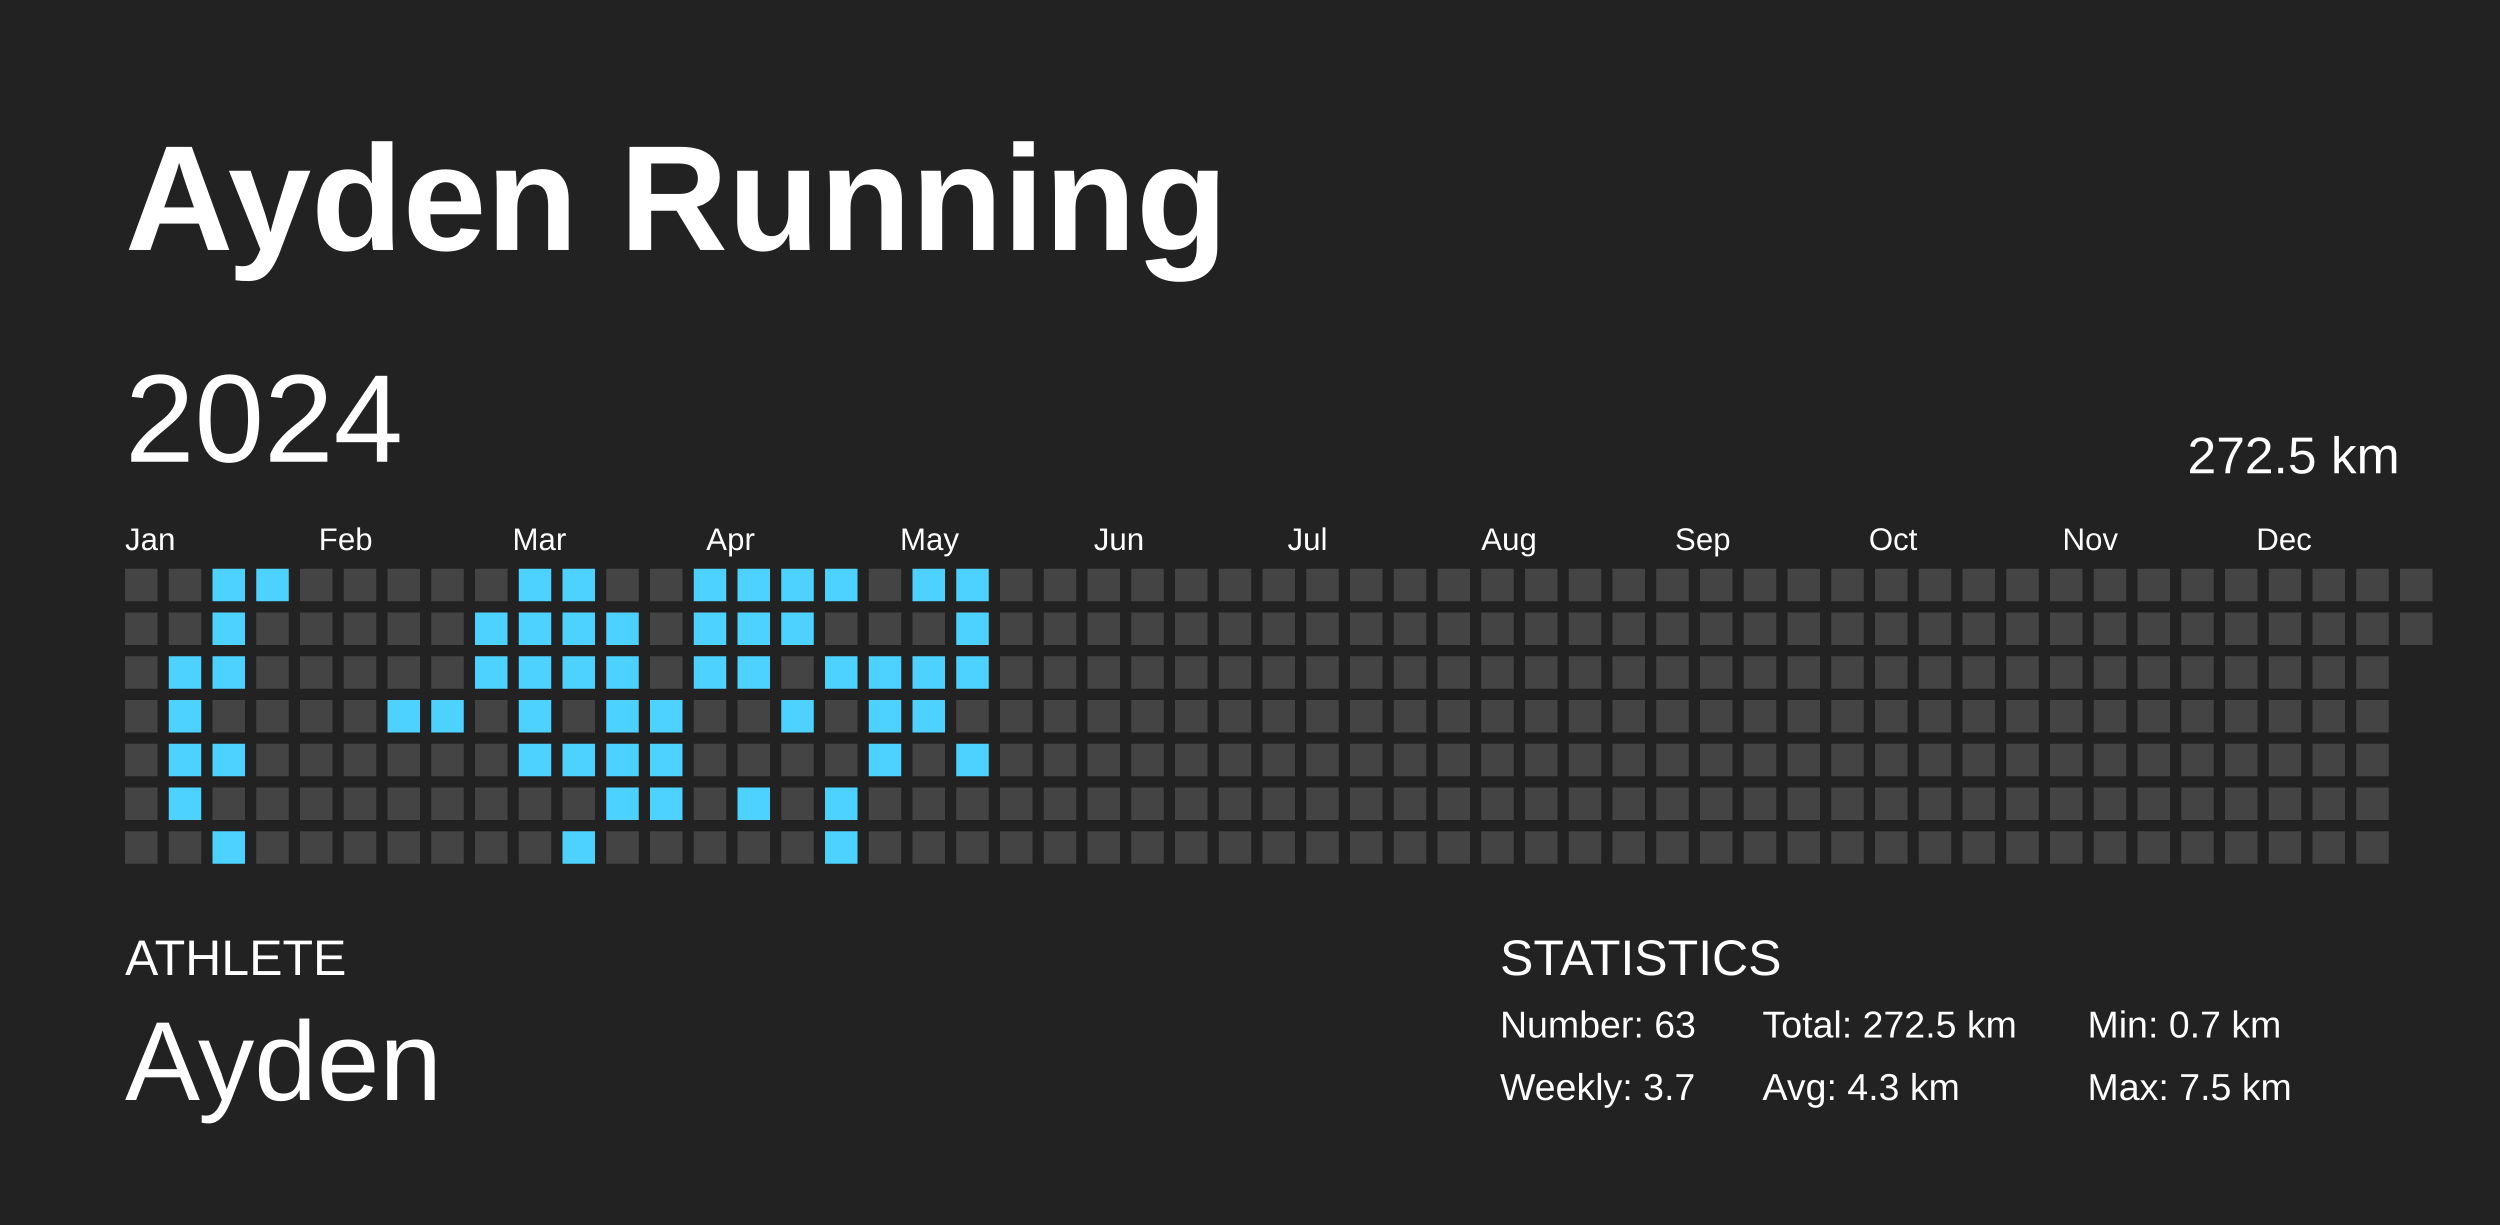
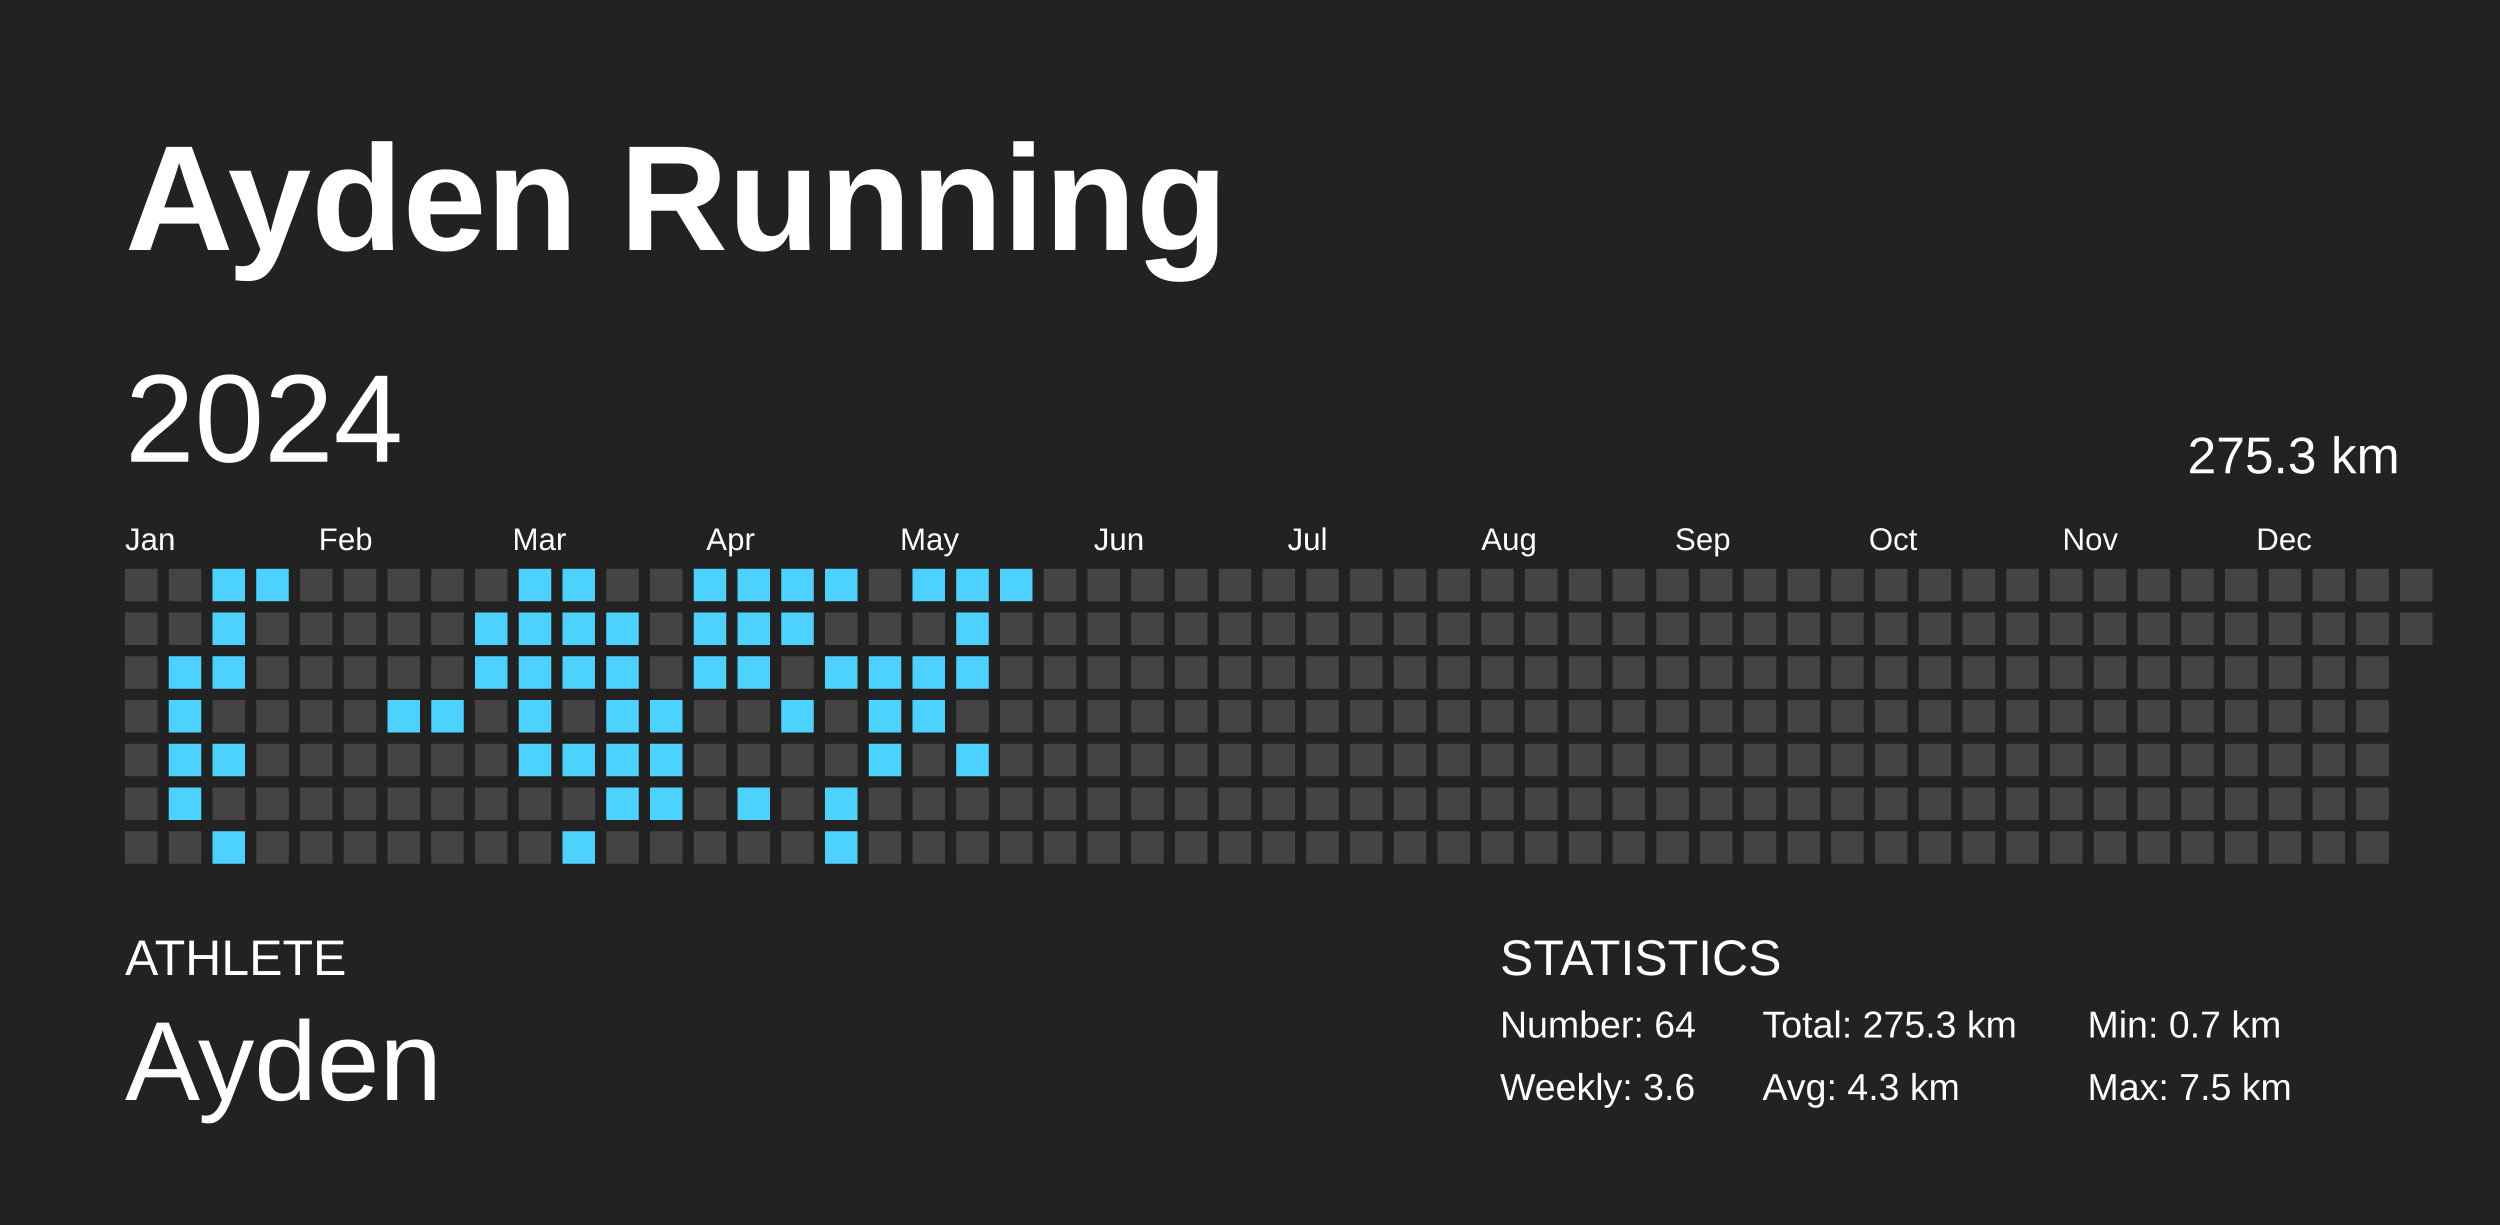
<svg xmlns="http://www.w3.org/2000/svg" baseProfile="full" height="98mm" version="1.1" viewBox="0,0,200,98" width="200mm">
  <defs />
  <rect fill="#222222" height="98" width="200" x="0" y="0" />
  <text fill="#FFFFFF" style="font-size:12px; font-family:Arial; font-weight:bold;" x="10" y="20">Ayden Running</text>
  <text fill="#FFFFFF" style="font-size:4px; font-family:Arial" x="10" y="78">ATHLETE</text>
  <text fill="#FFFFFF" style="font-size:9px; font-family:Arial" x="10" y="88">Ayden</text>
  <text fill="#FFFFFF" style="font-size:4px; font-family:Arial" x="120" y="78">STATISTICS</text>
-   <text fill="#FFFFFF" style="font-size:3px; font-family:Arial" x="120" y="83">Number: 63</text>
-   <text fill="#FFFFFF" style="font-size:3px; font-family:Arial" x="120" y="88">Weekly: 3.7</text>
-   <text fill="#FFFFFF" style="font-size:3px; font-family:Arial" x="141" y="83">Total: 272.5 km</text>
+   <text fill="#FFFFFF" style="font-size:3px; font-family:Arial" x="120" y="83">Number: 64</text>
+   <text fill="#FFFFFF" style="font-size:3px; font-family:Arial" x="120" y="88">Weekly: 3.6</text>
+   <text fill="#FFFFFF" style="font-size:3px; font-family:Arial" x="141" y="83">Total: 275.3 km</text>
  <text fill="#FFFFFF" style="font-size:3px; font-family:Arial" x="141" y="88">Avg: 4.3 km</text>
  <text fill="#FFFFFF" style="font-size:3px; font-family:Arial" x="167" y="83">Min: 0.7 km</text>
  <text fill="#FFFFFF" style="font-size:3px; font-family:Arial" x="167" y="88">Max: 7.5 km</text>
  <text dominant-baseline="hanging" fill="#FFFFFF" style="font-size:10.0px; font-family:Arial;" x="10" y="30">2024</text>
-   <text dominant-baseline="hanging" fill="#FFFFFF" style="font-size:4.125px; font-family:Arial;" x="175" y="35">272.5 km</text>
+   <text dominant-baseline="hanging" fill="#FFFFFF" style="font-size:4.125px; font-family:Arial;" x="175" y="35">275.3 km</text>
  <text fill="#FFFFFF" style="font-size:2.5px; font-family:Arial" x="10.0" y="44">Jan</text>
  <text fill="#FFFFFF" style="font-size:2.5px; font-family:Arial" x="25.5" y="44">Feb</text>
  <text fill="#FFFFFF" style="font-size:2.5px; font-family:Arial" x="41.0" y="44">Mar</text>
  <text fill="#FFFFFF" style="font-size:2.5px; font-family:Arial" x="56.5" y="44">Apr</text>
  <text fill="#FFFFFF" style="font-size:2.5px; font-family:Arial" x="72.0" y="44">May</text>
  <text fill="#FFFFFF" style="font-size:2.5px; font-family:Arial" x="87.5" y="44">Jun</text>
  <text fill="#FFFFFF" style="font-size:2.5px; font-family:Arial" x="103.0" y="44">Jul</text>
  <text fill="#FFFFFF" style="font-size:2.5px; font-family:Arial" x="118.5" y="44">Aug</text>
  <text fill="#FFFFFF" style="font-size:2.5px; font-family:Arial" x="134.0" y="44">Sep</text>
  <text fill="#FFFFFF" style="font-size:2.5px; font-family:Arial" x="149.5" y="44">Oct</text>
  <text fill="#FFFFFF" style="font-size:2.5px; font-family:Arial" x="165.0" y="44">Nov</text>
  <text fill="#FFFFFF" style="font-size:2.5px; font-family:Arial" x="180.5" y="44">Dec</text>
  <rect fill="#444444" height="2.6" width="2.6" x="10.0" y="45.5" />
  <rect fill="#444444" height="2.6" width="2.6" x="10.0" y="49.0" />
  <rect fill="#444444" height="2.6" width="2.6" x="10.0" y="52.5" />
  <rect fill="#444444" height="2.6" width="2.6" x="10.0" y="56.0" />
  <rect fill="#444444" height="2.6" width="2.6" x="10.0" y="59.5" />
  <rect fill="#444444" height="2.6" width="2.6" x="10.0" y="63.0" />
  <rect fill="#444444" height="2.6" width="2.6" x="10.0" y="66.5" />
  <rect fill="#444444" height="2.6" width="2.6" x="13.5" y="45.5" />
  <rect fill="#444444" height="2.6" width="2.6" x="13.5" y="49.0" />
  <rect fill="#4dd2ff" height="2.6" width="2.6" x="13.5" y="52.5" />
  <rect fill="#4dd2ff" height="2.6" width="2.6" x="13.5" y="56.0" />
  <rect fill="#4dd2ff" height="2.6" width="2.6" x="13.5" y="59.5" />
  <rect fill="#4dd2ff" height="2.6" width="2.6" x="13.5" y="63.0" />
  <rect fill="#444444" height="2.6" width="2.6" x="13.5" y="66.5" />
  <rect fill="#4dd2ff" height="2.6" width="2.6" x="17.0" y="45.5" />
  <rect fill="#4dd2ff" height="2.6" width="2.6" x="17.0" y="49.0" />
  <rect fill="#4dd2ff" height="2.6" width="2.6" x="17.0" y="52.5" />
  <rect fill="#444444" height="2.6" width="2.6" x="17.0" y="56.0" />
  <rect fill="#4dd2ff" height="2.6" width="2.6" x="17.0" y="59.5" />
  <rect fill="#444444" height="2.6" width="2.6" x="17.0" y="63.0" />
  <rect fill="#4dd2ff" height="2.6" width="2.6" x="17.0" y="66.5" />
  <rect fill="#4dd2ff" height="2.6" width="2.6" x="20.5" y="45.5" />
  <rect fill="#444444" height="2.6" width="2.6" x="20.5" y="49.0" />
  <rect fill="#444444" height="2.6" width="2.6" x="20.5" y="52.5" />
  <rect fill="#444444" height="2.6" width="2.6" x="20.5" y="56.0" />
  <rect fill="#444444" height="2.6" width="2.6" x="20.5" y="59.5" />
  <rect fill="#444444" height="2.6" width="2.6" x="20.5" y="63.0" />
  <rect fill="#444444" height="2.6" width="2.6" x="20.5" y="66.5" />
  <rect fill="#444444" height="2.6" width="2.6" x="24.0" y="45.5" />
  <rect fill="#444444" height="2.6" width="2.6" x="24.0" y="49.0" />
  <rect fill="#444444" height="2.6" width="2.6" x="24.0" y="52.5" />
  <rect fill="#444444" height="2.6" width="2.6" x="24.0" y="56.0" />
  <rect fill="#444444" height="2.6" width="2.6" x="24.0" y="59.5" />
  <rect fill="#444444" height="2.6" width="2.6" x="24.0" y="63.0" />
  <rect fill="#444444" height="2.6" width="2.6" x="24.0" y="66.5" />
  <rect fill="#444444" height="2.6" width="2.6" x="27.5" y="45.5" />
  <rect fill="#444444" height="2.6" width="2.6" x="27.5" y="49.0" />
  <rect fill="#444444" height="2.6" width="2.6" x="27.5" y="52.5" />
  <rect fill="#444444" height="2.6" width="2.6" x="27.5" y="56.0" />
  <rect fill="#444444" height="2.6" width="2.6" x="27.5" y="59.5" />
  <rect fill="#444444" height="2.6" width="2.6" x="27.5" y="63.0" />
  <rect fill="#444444" height="2.6" width="2.6" x="27.5" y="66.5" />
  <rect fill="#444444" height="2.6" width="2.6" x="31.0" y="45.5" />
  <rect fill="#444444" height="2.6" width="2.6" x="31.0" y="49.0" />
  <rect fill="#444444" height="2.6" width="2.6" x="31.0" y="52.5" />
  <rect fill="#4dd2ff" height="2.6" width="2.6" x="31.0" y="56.0" />
  <rect fill="#444444" height="2.6" width="2.6" x="31.0" y="59.5" />
  <rect fill="#444444" height="2.6" width="2.6" x="31.0" y="63.0" />
  <rect fill="#444444" height="2.6" width="2.6" x="31.0" y="66.5" />
  <rect fill="#444444" height="2.6" width="2.6" x="34.5" y="45.5" />
  <rect fill="#444444" height="2.6" width="2.6" x="34.5" y="49.0" />
  <rect fill="#444444" height="2.6" width="2.6" x="34.5" y="52.5" />
  <rect fill="#4dd2ff" height="2.6" width="2.6" x="34.5" y="56.0" />
  <rect fill="#444444" height="2.6" width="2.6" x="34.5" y="59.5" />
  <rect fill="#444444" height="2.6" width="2.6" x="34.5" y="63.0" />
  <rect fill="#444444" height="2.6" width="2.6" x="34.5" y="66.5" />
  <rect fill="#444444" height="2.6" width="2.6" x="38.0" y="45.5" />
  <rect fill="#4dd2ff" height="2.6" width="2.6" x="38.0" y="49.0" />
  <rect fill="#4dd2ff" height="2.6" width="2.6" x="38.0" y="52.5" />
  <rect fill="#444444" height="2.6" width="2.6" x="38.0" y="56.0" />
  <rect fill="#444444" height="2.6" width="2.6" x="38.0" y="59.5" />
  <rect fill="#444444" height="2.6" width="2.6" x="38.0" y="63.0" />
  <rect fill="#444444" height="2.6" width="2.6" x="38.0" y="66.5" />
  <rect fill="#4dd2ff" height="2.6" width="2.6" x="41.5" y="45.5" />
  <rect fill="#4dd2ff" height="2.6" width="2.6" x="41.5" y="49.0" />
  <rect fill="#4dd2ff" height="2.6" width="2.6" x="41.5" y="52.5" />
  <rect fill="#4dd2ff" height="2.6" width="2.6" x="41.5" y="56.0" />
  <rect fill="#4dd2ff" height="2.6" width="2.6" x="41.5" y="59.5" />
  <rect fill="#444444" height="2.6" width="2.6" x="41.5" y="63.0" />
  <rect fill="#444444" height="2.6" width="2.6" x="41.5" y="66.5" />
  <rect fill="#4dd2ff" height="2.6" width="2.6" x="45.0" y="45.5" />
  <rect fill="#4dd2ff" height="2.6" width="2.6" x="45.0" y="49.0" />
  <rect fill="#4dd2ff" height="2.6" width="2.6" x="45.0" y="52.5" />
  <rect fill="#444444" height="2.6" width="2.6" x="45.0" y="56.0" />
  <rect fill="#4dd2ff" height="2.6" width="2.6" x="45.0" y="59.5" />
  <rect fill="#444444" height="2.6" width="2.6" x="45.0" y="63.0" />
  <rect fill="#4dd2ff" height="2.6" width="2.6" x="45.0" y="66.5" />
  <rect fill="#444444" height="2.6" width="2.6" x="48.5" y="45.5" />
  <rect fill="#4dd2ff" height="2.6" width="2.6" x="48.5" y="49.0" />
  <rect fill="#4dd2ff" height="2.6" width="2.6" x="48.5" y="52.5" />
  <rect fill="#4dd2ff" height="2.6" width="2.6" x="48.5" y="56.0" />
  <rect fill="#4dd2ff" height="2.6" width="2.6" x="48.5" y="59.5" />
  <rect fill="#4dd2ff" height="2.6" width="2.6" x="48.5" y="63.0" />
  <rect fill="#444444" height="2.6" width="2.6" x="48.5" y="66.5" />
  <rect fill="#444444" height="2.6" width="2.6" x="52.0" y="45.5" />
  <rect fill="#444444" height="2.6" width="2.6" x="52.0" y="49.0" />
  <rect fill="#444444" height="2.6" width="2.6" x="52.0" y="52.5" />
  <rect fill="#4dd2ff" height="2.6" width="2.6" x="52.0" y="56.0" />
  <rect fill="#4dd2ff" height="2.6" width="2.6" x="52.0" y="59.5" />
  <rect fill="#4dd2ff" height="2.6" width="2.6" x="52.0" y="63.0" />
  <rect fill="#444444" height="2.6" width="2.6" x="52.0" y="66.5" />
  <rect fill="#4dd2ff" height="2.6" width="2.6" x="55.5" y="45.5" />
  <rect fill="#4dd2ff" height="2.6" width="2.6" x="55.5" y="49.0" />
  <rect fill="#4dd2ff" height="2.6" width="2.6" x="55.5" y="52.5" />
  <rect fill="#444444" height="2.6" width="2.6" x="55.5" y="56.0" />
  <rect fill="#444444" height="2.6" width="2.6" x="55.5" y="59.5" />
  <rect fill="#444444" height="2.6" width="2.6" x="55.5" y="63.0" />
  <rect fill="#444444" height="2.6" width="2.6" x="55.5" y="66.5" />
  <rect fill="#4dd2ff" height="2.6" width="2.6" x="59.0" y="45.5" />
  <rect fill="#4dd2ff" height="2.6" width="2.6" x="59.0" y="49.0" />
  <rect fill="#4dd2ff" height="2.6" width="2.6" x="59.0" y="52.5" />
  <rect fill="#444444" height="2.6" width="2.6" x="59.0" y="56.0" />
  <rect fill="#444444" height="2.6" width="2.6" x="59.0" y="59.5" />
  <rect fill="#4dd2ff" height="2.6" width="2.6" x="59.0" y="63.0" />
  <rect fill="#444444" height="2.6" width="2.6" x="59.0" y="66.5" />
  <rect fill="#4dd2ff" height="2.6" width="2.6" x="62.5" y="45.5" />
  <rect fill="#4dd2ff" height="2.6" width="2.6" x="62.5" y="49.0" />
  <rect fill="#444444" height="2.6" width="2.6" x="62.5" y="52.5" />
  <rect fill="#4dd2ff" height="2.6" width="2.6" x="62.5" y="56.0" />
  <rect fill="#444444" height="2.6" width="2.6" x="62.5" y="59.5" />
  <rect fill="#444444" height="2.6" width="2.6" x="62.5" y="63.0" />
  <rect fill="#444444" height="2.6" width="2.6" x="62.5" y="66.5" />
  <rect fill="#4dd2ff" height="2.6" width="2.6" x="66.0" y="45.5" />
  <rect fill="#444444" height="2.6" width="2.6" x="66.0" y="49.0" />
  <rect fill="#4dd2ff" height="2.6" width="2.6" x="66.0" y="52.5" />
  <rect fill="#444444" height="2.6" width="2.6" x="66.0" y="56.0" />
  <rect fill="#444444" height="2.6" width="2.6" x="66.0" y="59.5" />
  <rect fill="#4dd2ff" height="2.6" width="2.6" x="66.0" y="63.0" />
  <rect fill="#4dd2ff" height="2.6" width="2.6" x="66.0" y="66.5" />
  <rect fill="#444444" height="2.6" width="2.6" x="69.5" y="45.5" />
  <rect fill="#444444" height="2.6" width="2.6" x="69.5" y="49.0" />
  <rect fill="#4dd2ff" height="2.6" width="2.6" x="69.5" y="52.5" />
  <rect fill="#4dd2ff" height="2.6" width="2.6" x="69.5" y="56.0" />
  <rect fill="#4dd2ff" height="2.6" width="2.6" x="69.5" y="59.5" />
  <rect fill="#444444" height="2.6" width="2.6" x="69.5" y="63.0" />
  <rect fill="#444444" height="2.6" width="2.6" x="69.5" y="66.5" />
  <rect fill="#4dd2ff" height="2.6" width="2.6" x="73.0" y="45.5" />
  <rect fill="#444444" height="2.6" width="2.6" x="73.0" y="49.0" />
  <rect fill="#4dd2ff" height="2.6" width="2.6" x="73.0" y="52.5" />
  <rect fill="#4dd2ff" height="2.6" width="2.6" x="73.0" y="56.0" />
  <rect fill="#444444" height="2.6" width="2.6" x="73.0" y="59.5" />
  <rect fill="#444444" height="2.6" width="2.6" x="73.0" y="63.0" />
  <rect fill="#444444" height="2.6" width="2.6" x="73.0" y="66.5" />
  <rect fill="#4dd2ff" height="2.6" width="2.6" x="76.5" y="45.5" />
  <rect fill="#4dd2ff" height="2.6" width="2.6" x="76.5" y="49.0" />
  <rect fill="#4dd2ff" height="2.6" width="2.6" x="76.5" y="52.5" />
  <rect fill="#444444" height="2.6" width="2.6" x="76.5" y="56.0" />
  <rect fill="#4dd2ff" height="2.6" width="2.6" x="76.5" y="59.5" />
  <rect fill="#444444" height="2.6" width="2.6" x="76.5" y="63.0" />
  <rect fill="#444444" height="2.6" width="2.6" x="76.5" y="66.5" />
-   <rect fill="#444444" height="2.6" width="2.6" x="80.0" y="45.5" />
+   <rect fill="#4dd2ff" height="2.6" width="2.6" x="80.0" y="45.5" />
  <rect fill="#444444" height="2.6" width="2.6" x="80.0" y="49.0" />
  <rect fill="#444444" height="2.6" width="2.6" x="80.0" y="52.5" />
  <rect fill="#444444" height="2.6" width="2.6" x="80.0" y="56.0" />
  <rect fill="#444444" height="2.6" width="2.6" x="80.0" y="59.5" />
  <rect fill="#444444" height="2.6" width="2.6" x="80.0" y="63.0" />
  <rect fill="#444444" height="2.6" width="2.6" x="80.0" y="66.5" />
  <rect fill="#444444" height="2.6" width="2.6" x="83.5" y="45.5" />
  <rect fill="#444444" height="2.6" width="2.6" x="83.5" y="49.0" />
  <rect fill="#444444" height="2.6" width="2.6" x="83.5" y="52.5" />
  <rect fill="#444444" height="2.6" width="2.6" x="83.5" y="56.0" />
  <rect fill="#444444" height="2.6" width="2.6" x="83.5" y="59.5" />
  <rect fill="#444444" height="2.6" width="2.6" x="83.5" y="63.0" />
  <rect fill="#444444" height="2.6" width="2.6" x="83.5" y="66.5" />
  <rect fill="#444444" height="2.6" width="2.6" x="87.0" y="45.5" />
  <rect fill="#444444" height="2.6" width="2.6" x="87.0" y="49.0" />
  <rect fill="#444444" height="2.6" width="2.6" x="87.0" y="52.5" />
  <rect fill="#444444" height="2.6" width="2.6" x="87.0" y="56.0" />
  <rect fill="#444444" height="2.6" width="2.6" x="87.0" y="59.5" />
  <rect fill="#444444" height="2.6" width="2.6" x="87.0" y="63.0" />
  <rect fill="#444444" height="2.6" width="2.6" x="87.0" y="66.5" />
  <rect fill="#444444" height="2.6" width="2.6" x="90.5" y="45.5" />
  <rect fill="#444444" height="2.6" width="2.6" x="90.5" y="49.0" />
  <rect fill="#444444" height="2.6" width="2.6" x="90.5" y="52.5" />
  <rect fill="#444444" height="2.6" width="2.6" x="90.5" y="56.0" />
  <rect fill="#444444" height="2.6" width="2.6" x="90.5" y="59.5" />
  <rect fill="#444444" height="2.6" width="2.6" x="90.5" y="63.0" />
  <rect fill="#444444" height="2.6" width="2.6" x="90.5" y="66.5" />
  <rect fill="#444444" height="2.6" width="2.6" x="94.0" y="45.5" />
  <rect fill="#444444" height="2.6" width="2.6" x="94.0" y="49.0" />
  <rect fill="#444444" height="2.6" width="2.6" x="94.0" y="52.5" />
  <rect fill="#444444" height="2.6" width="2.6" x="94.0" y="56.0" />
  <rect fill="#444444" height="2.6" width="2.6" x="94.0" y="59.5" />
  <rect fill="#444444" height="2.6" width="2.6" x="94.0" y="63.0" />
  <rect fill="#444444" height="2.6" width="2.6" x="94.0" y="66.5" />
  <rect fill="#444444" height="2.6" width="2.6" x="97.5" y="45.5" />
  <rect fill="#444444" height="2.6" width="2.6" x="97.5" y="49.0" />
  <rect fill="#444444" height="2.6" width="2.6" x="97.5" y="52.5" />
  <rect fill="#444444" height="2.6" width="2.6" x="97.5" y="56.0" />
  <rect fill="#444444" height="2.6" width="2.6" x="97.5" y="59.5" />
  <rect fill="#444444" height="2.6" width="2.6" x="97.5" y="63.0" />
  <rect fill="#444444" height="2.6" width="2.6" x="97.5" y="66.5" />
  <rect fill="#444444" height="2.6" width="2.6" x="101.0" y="45.5" />
  <rect fill="#444444" height="2.6" width="2.6" x="101.0" y="49.0" />
  <rect fill="#444444" height="2.6" width="2.6" x="101.0" y="52.5" />
  <rect fill="#444444" height="2.6" width="2.6" x="101.0" y="56.0" />
  <rect fill="#444444" height="2.6" width="2.6" x="101.0" y="59.5" />
  <rect fill="#444444" height="2.6" width="2.6" x="101.0" y="63.0" />
  <rect fill="#444444" height="2.6" width="2.6" x="101.0" y="66.5" />
  <rect fill="#444444" height="2.6" width="2.6" x="104.5" y="45.5" />
  <rect fill="#444444" height="2.6" width="2.6" x="104.5" y="49.0" />
  <rect fill="#444444" height="2.6" width="2.6" x="104.5" y="52.5" />
  <rect fill="#444444" height="2.6" width="2.6" x="104.5" y="56.0" />
  <rect fill="#444444" height="2.6" width="2.6" x="104.5" y="59.5" />
  <rect fill="#444444" height="2.6" width="2.6" x="104.5" y="63.0" />
  <rect fill="#444444" height="2.6" width="2.6" x="104.5" y="66.5" />
  <rect fill="#444444" height="2.6" width="2.6" x="108.0" y="45.5" />
  <rect fill="#444444" height="2.6" width="2.6" x="108.0" y="49.0" />
  <rect fill="#444444" height="2.6" width="2.6" x="108.0" y="52.5" />
  <rect fill="#444444" height="2.6" width="2.6" x="108.0" y="56.0" />
  <rect fill="#444444" height="2.6" width="2.6" x="108.0" y="59.5" />
  <rect fill="#444444" height="2.6" width="2.6" x="108.0" y="63.0" />
  <rect fill="#444444" height="2.6" width="2.6" x="108.0" y="66.5" />
  <rect fill="#444444" height="2.6" width="2.6" x="111.5" y="45.5" />
  <rect fill="#444444" height="2.6" width="2.6" x="111.5" y="49.0" />
  <rect fill="#444444" height="2.6" width="2.6" x="111.5" y="52.5" />
  <rect fill="#444444" height="2.6" width="2.6" x="111.5" y="56.0" />
  <rect fill="#444444" height="2.6" width="2.6" x="111.5" y="59.5" />
  <rect fill="#444444" height="2.6" width="2.6" x="111.5" y="63.0" />
  <rect fill="#444444" height="2.6" width="2.6" x="111.5" y="66.5" />
  <rect fill="#444444" height="2.6" width="2.6" x="115.0" y="45.5" />
  <rect fill="#444444" height="2.6" width="2.6" x="115.0" y="49.0" />
  <rect fill="#444444" height="2.6" width="2.6" x="115.0" y="52.5" />
  <rect fill="#444444" height="2.6" width="2.6" x="115.0" y="56.0" />
  <rect fill="#444444" height="2.6" width="2.6" x="115.0" y="59.5" />
  <rect fill="#444444" height="2.6" width="2.6" x="115.0" y="63.0" />
  <rect fill="#444444" height="2.6" width="2.6" x="115.0" y="66.5" />
  <rect fill="#444444" height="2.6" width="2.6" x="118.5" y="45.5" />
  <rect fill="#444444" height="2.6" width="2.6" x="118.5" y="49.0" />
  <rect fill="#444444" height="2.6" width="2.6" x="118.5" y="52.5" />
  <rect fill="#444444" height="2.6" width="2.6" x="118.5" y="56.0" />
  <rect fill="#444444" height="2.6" width="2.6" x="118.5" y="59.5" />
  <rect fill="#444444" height="2.6" width="2.6" x="118.5" y="63.0" />
  <rect fill="#444444" height="2.6" width="2.6" x="118.5" y="66.5" />
  <rect fill="#444444" height="2.6" width="2.6" x="122.0" y="45.5" />
  <rect fill="#444444" height="2.6" width="2.6" x="122.0" y="49.0" />
  <rect fill="#444444" height="2.6" width="2.6" x="122.0" y="52.5" />
  <rect fill="#444444" height="2.6" width="2.6" x="122.0" y="56.0" />
  <rect fill="#444444" height="2.6" width="2.6" x="122.0" y="59.5" />
  <rect fill="#444444" height="2.6" width="2.6" x="122.0" y="63.0" />
  <rect fill="#444444" height="2.6" width="2.6" x="122.0" y="66.5" />
  <rect fill="#444444" height="2.6" width="2.6" x="125.5" y="45.5" />
  <rect fill="#444444" height="2.6" width="2.6" x="125.5" y="49.0" />
  <rect fill="#444444" height="2.6" width="2.6" x="125.5" y="52.5" />
  <rect fill="#444444" height="2.6" width="2.6" x="125.5" y="56.0" />
  <rect fill="#444444" height="2.6" width="2.6" x="125.5" y="59.5" />
  <rect fill="#444444" height="2.6" width="2.6" x="125.5" y="63.0" />
  <rect fill="#444444" height="2.6" width="2.6" x="125.5" y="66.5" />
  <rect fill="#444444" height="2.6" width="2.6" x="129.0" y="45.5" />
  <rect fill="#444444" height="2.6" width="2.6" x="129.0" y="49.0" />
  <rect fill="#444444" height="2.6" width="2.6" x="129.0" y="52.5" />
  <rect fill="#444444" height="2.6" width="2.6" x="129.0" y="56.0" />
  <rect fill="#444444" height="2.6" width="2.6" x="129.0" y="59.5" />
  <rect fill="#444444" height="2.6" width="2.6" x="129.0" y="63.0" />
  <rect fill="#444444" height="2.6" width="2.6" x="129.0" y="66.5" />
  <rect fill="#444444" height="2.6" width="2.6" x="132.5" y="45.5" />
  <rect fill="#444444" height="2.6" width="2.6" x="132.5" y="49.0" />
  <rect fill="#444444" height="2.6" width="2.6" x="132.5" y="52.5" />
  <rect fill="#444444" height="2.6" width="2.6" x="132.5" y="56.0" />
  <rect fill="#444444" height="2.6" width="2.6" x="132.5" y="59.5" />
  <rect fill="#444444" height="2.6" width="2.6" x="132.5" y="63.0" />
  <rect fill="#444444" height="2.6" width="2.6" x="132.5" y="66.5" />
  <rect fill="#444444" height="2.6" width="2.6" x="136.0" y="45.5" />
  <rect fill="#444444" height="2.6" width="2.6" x="136.0" y="49.0" />
  <rect fill="#444444" height="2.6" width="2.6" x="136.0" y="52.5" />
  <rect fill="#444444" height="2.6" width="2.6" x="136.0" y="56.0" />
  <rect fill="#444444" height="2.6" width="2.6" x="136.0" y="59.5" />
  <rect fill="#444444" height="2.6" width="2.6" x="136.0" y="63.0" />
  <rect fill="#444444" height="2.6" width="2.6" x="136.0" y="66.5" />
  <rect fill="#444444" height="2.6" width="2.6" x="139.5" y="45.5" />
  <rect fill="#444444" height="2.6" width="2.6" x="139.5" y="49.0" />
  <rect fill="#444444" height="2.6" width="2.6" x="139.5" y="52.5" />
  <rect fill="#444444" height="2.6" width="2.6" x="139.5" y="56.0" />
  <rect fill="#444444" height="2.6" width="2.6" x="139.5" y="59.5" />
  <rect fill="#444444" height="2.6" width="2.6" x="139.5" y="63.0" />
  <rect fill="#444444" height="2.6" width="2.6" x="139.5" y="66.5" />
  <rect fill="#444444" height="2.6" width="2.6" x="143.0" y="45.5" />
  <rect fill="#444444" height="2.6" width="2.6" x="143.0" y="49.0" />
  <rect fill="#444444" height="2.6" width="2.6" x="143.0" y="52.5" />
  <rect fill="#444444" height="2.6" width="2.6" x="143.0" y="56.0" />
  <rect fill="#444444" height="2.6" width="2.6" x="143.0" y="59.5" />
  <rect fill="#444444" height="2.6" width="2.6" x="143.0" y="63.0" />
  <rect fill="#444444" height="2.6" width="2.6" x="143.0" y="66.5" />
  <rect fill="#444444" height="2.6" width="2.6" x="146.5" y="45.5" />
  <rect fill="#444444" height="2.6" width="2.6" x="146.5" y="49.0" />
  <rect fill="#444444" height="2.6" width="2.6" x="146.5" y="52.5" />
  <rect fill="#444444" height="2.6" width="2.6" x="146.5" y="56.0" />
  <rect fill="#444444" height="2.6" width="2.6" x="146.5" y="59.5" />
  <rect fill="#444444" height="2.6" width="2.6" x="146.5" y="63.0" />
  <rect fill="#444444" height="2.6" width="2.6" x="146.5" y="66.5" />
  <rect fill="#444444" height="2.6" width="2.6" x="150.0" y="45.5" />
  <rect fill="#444444" height="2.6" width="2.6" x="150.0" y="49.0" />
  <rect fill="#444444" height="2.6" width="2.6" x="150.0" y="52.5" />
  <rect fill="#444444" height="2.6" width="2.6" x="150.0" y="56.0" />
  <rect fill="#444444" height="2.6" width="2.6" x="150.0" y="59.5" />
  <rect fill="#444444" height="2.6" width="2.6" x="150.0" y="63.0" />
  <rect fill="#444444" height="2.6" width="2.6" x="150.0" y="66.5" />
  <rect fill="#444444" height="2.6" width="2.6" x="153.5" y="45.5" />
  <rect fill="#444444" height="2.6" width="2.6" x="153.5" y="49.0" />
  <rect fill="#444444" height="2.6" width="2.6" x="153.5" y="52.5" />
  <rect fill="#444444" height="2.6" width="2.6" x="153.5" y="56.0" />
  <rect fill="#444444" height="2.6" width="2.6" x="153.5" y="59.5" />
  <rect fill="#444444" height="2.6" width="2.6" x="153.5" y="63.0" />
  <rect fill="#444444" height="2.6" width="2.6" x="153.5" y="66.5" />
  <rect fill="#444444" height="2.6" width="2.6" x="157.0" y="45.5" />
  <rect fill="#444444" height="2.6" width="2.6" x="157.0" y="49.0" />
  <rect fill="#444444" height="2.6" width="2.6" x="157.0" y="52.5" />
  <rect fill="#444444" height="2.6" width="2.6" x="157.0" y="56.0" />
  <rect fill="#444444" height="2.6" width="2.6" x="157.0" y="59.5" />
  <rect fill="#444444" height="2.6" width="2.6" x="157.0" y="63.0" />
  <rect fill="#444444" height="2.6" width="2.6" x="157.0" y="66.5" />
  <rect fill="#444444" height="2.6" width="2.6" x="160.5" y="45.5" />
  <rect fill="#444444" height="2.6" width="2.6" x="160.5" y="49.0" />
  <rect fill="#444444" height="2.6" width="2.6" x="160.5" y="52.5" />
  <rect fill="#444444" height="2.6" width="2.6" x="160.5" y="56.0" />
  <rect fill="#444444" height="2.6" width="2.6" x="160.5" y="59.5" />
  <rect fill="#444444" height="2.6" width="2.6" x="160.5" y="63.0" />
  <rect fill="#444444" height="2.6" width="2.6" x="160.5" y="66.5" />
  <rect fill="#444444" height="2.6" width="2.6" x="164.0" y="45.5" />
  <rect fill="#444444" height="2.6" width="2.6" x="164.0" y="49.0" />
  <rect fill="#444444" height="2.6" width="2.6" x="164.0" y="52.5" />
  <rect fill="#444444" height="2.6" width="2.6" x="164.0" y="56.0" />
  <rect fill="#444444" height="2.6" width="2.6" x="164.0" y="59.5" />
  <rect fill="#444444" height="2.6" width="2.6" x="164.0" y="63.0" />
  <rect fill="#444444" height="2.6" width="2.6" x="164.0" y="66.5" />
  <rect fill="#444444" height="2.6" width="2.6" x="167.5" y="45.5" />
  <rect fill="#444444" height="2.6" width="2.6" x="167.5" y="49.0" />
  <rect fill="#444444" height="2.6" width="2.6" x="167.5" y="52.5" />
  <rect fill="#444444" height="2.6" width="2.6" x="167.5" y="56.0" />
  <rect fill="#444444" height="2.6" width="2.6" x="167.5" y="59.5" />
  <rect fill="#444444" height="2.6" width="2.6" x="167.5" y="63.0" />
  <rect fill="#444444" height="2.6" width="2.6" x="167.5" y="66.5" />
  <rect fill="#444444" height="2.6" width="2.6" x="171.0" y="45.5" />
  <rect fill="#444444" height="2.6" width="2.6" x="171.0" y="49.0" />
  <rect fill="#444444" height="2.6" width="2.6" x="171.0" y="52.5" />
  <rect fill="#444444" height="2.6" width="2.6" x="171.0" y="56.0" />
  <rect fill="#444444" height="2.6" width="2.6" x="171.0" y="59.5" />
  <rect fill="#444444" height="2.6" width="2.6" x="171.0" y="63.0" />
  <rect fill="#444444" height="2.6" width="2.6" x="171.0" y="66.5" />
  <rect fill="#444444" height="2.6" width="2.6" x="174.5" y="45.5" />
  <rect fill="#444444" height="2.6" width="2.6" x="174.5" y="49.0" />
  <rect fill="#444444" height="2.6" width="2.6" x="174.5" y="52.5" />
  <rect fill="#444444" height="2.6" width="2.6" x="174.5" y="56.0" />
  <rect fill="#444444" height="2.6" width="2.6" x="174.5" y="59.5" />
  <rect fill="#444444" height="2.6" width="2.6" x="174.5" y="63.0" />
  <rect fill="#444444" height="2.6" width="2.6" x="174.5" y="66.5" />
  <rect fill="#444444" height="2.6" width="2.6" x="178.0" y="45.5" />
  <rect fill="#444444" height="2.6" width="2.6" x="178.0" y="49.0" />
  <rect fill="#444444" height="2.6" width="2.6" x="178.0" y="52.5" />
  <rect fill="#444444" height="2.6" width="2.6" x="178.0" y="56.0" />
  <rect fill="#444444" height="2.6" width="2.6" x="178.0" y="59.5" />
  <rect fill="#444444" height="2.6" width="2.6" x="178.0" y="63.0" />
  <rect fill="#444444" height="2.6" width="2.6" x="178.0" y="66.5" />
  <rect fill="#444444" height="2.6" width="2.6" x="181.5" y="45.5" />
  <rect fill="#444444" height="2.6" width="2.6" x="181.5" y="49.0" />
  <rect fill="#444444" height="2.6" width="2.6" x="181.5" y="52.5" />
  <rect fill="#444444" height="2.6" width="2.6" x="181.5" y="56.0" />
  <rect fill="#444444" height="2.6" width="2.6" x="181.5" y="59.5" />
  <rect fill="#444444" height="2.6" width="2.6" x="181.5" y="63.0" />
  <rect fill="#444444" height="2.6" width="2.6" x="181.5" y="66.5" />
  <rect fill="#444444" height="2.6" width="2.6" x="185.0" y="45.5" />
  <rect fill="#444444" height="2.6" width="2.6" x="185.0" y="49.0" />
  <rect fill="#444444" height="2.6" width="2.6" x="185.0" y="52.5" />
  <rect fill="#444444" height="2.6" width="2.6" x="185.0" y="56.0" />
  <rect fill="#444444" height="2.6" width="2.6" x="185.0" y="59.5" />
  <rect fill="#444444" height="2.6" width="2.6" x="185.0" y="63.0" />
  <rect fill="#444444" height="2.6" width="2.6" x="185.0" y="66.5" />
  <rect fill="#444444" height="2.6" width="2.6" x="188.5" y="45.5" />
  <rect fill="#444444" height="2.6" width="2.6" x="188.5" y="49.0" />
  <rect fill="#444444" height="2.6" width="2.6" x="188.5" y="52.5" />
  <rect fill="#444444" height="2.6" width="2.6" x="188.5" y="56.0" />
  <rect fill="#444444" height="2.6" width="2.6" x="188.5" y="59.5" />
  <rect fill="#444444" height="2.6" width="2.6" x="188.5" y="63.0" />
  <rect fill="#444444" height="2.6" width="2.6" x="188.5" y="66.5" />
  <rect fill="#444444" height="2.6" width="2.6" x="192.0" y="45.5" />
  <rect fill="#444444" height="2.6" width="2.6" x="192.0" y="49.0" />
</svg>
